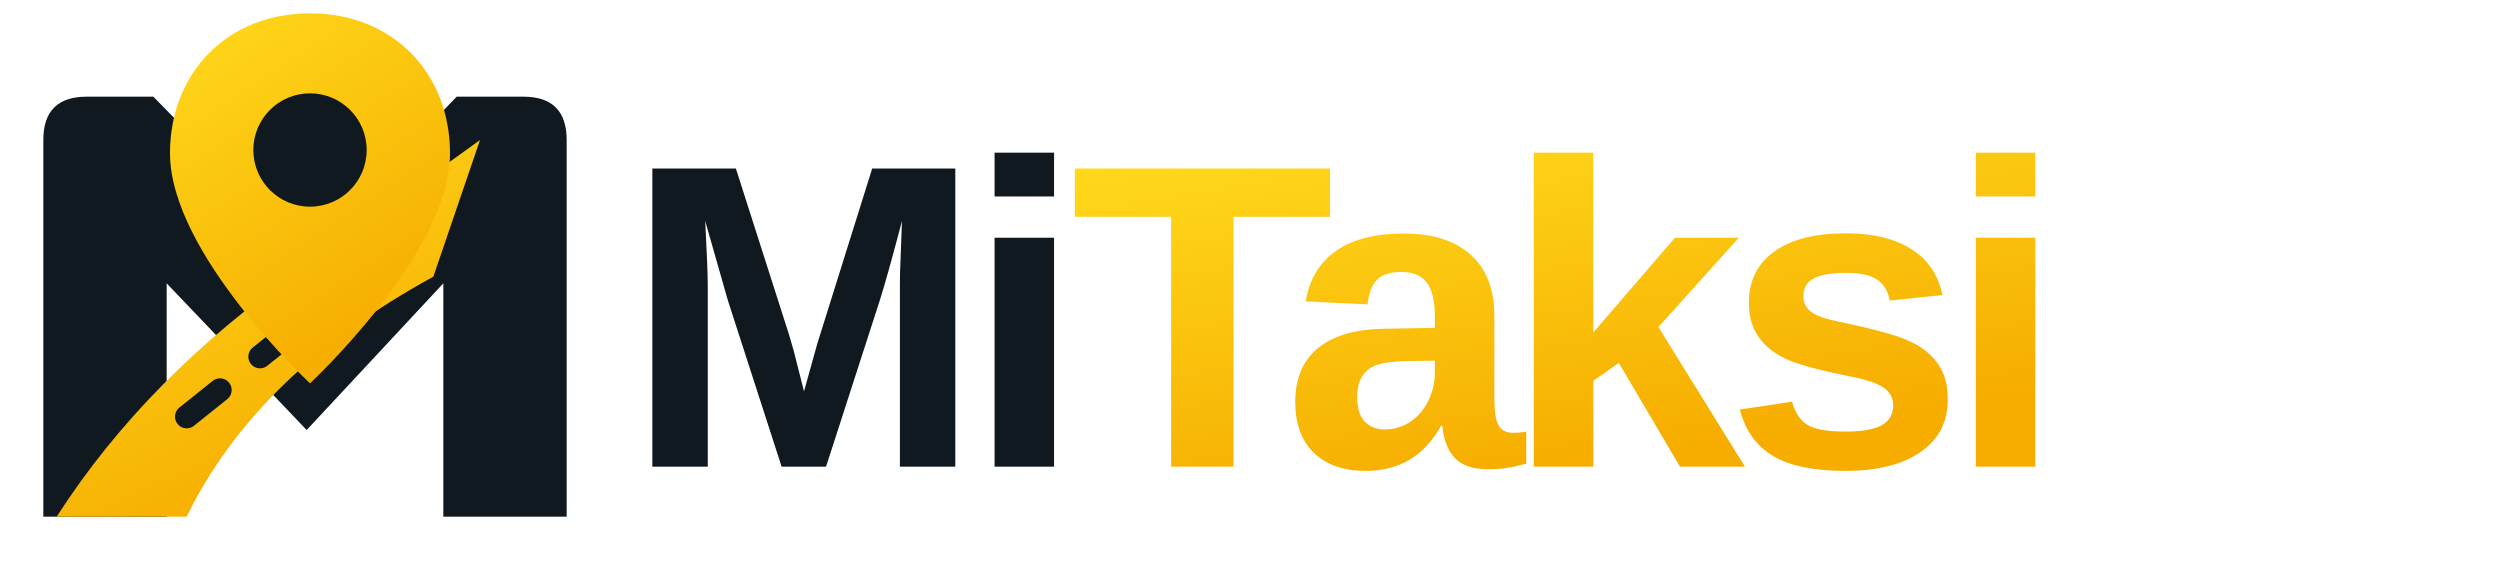
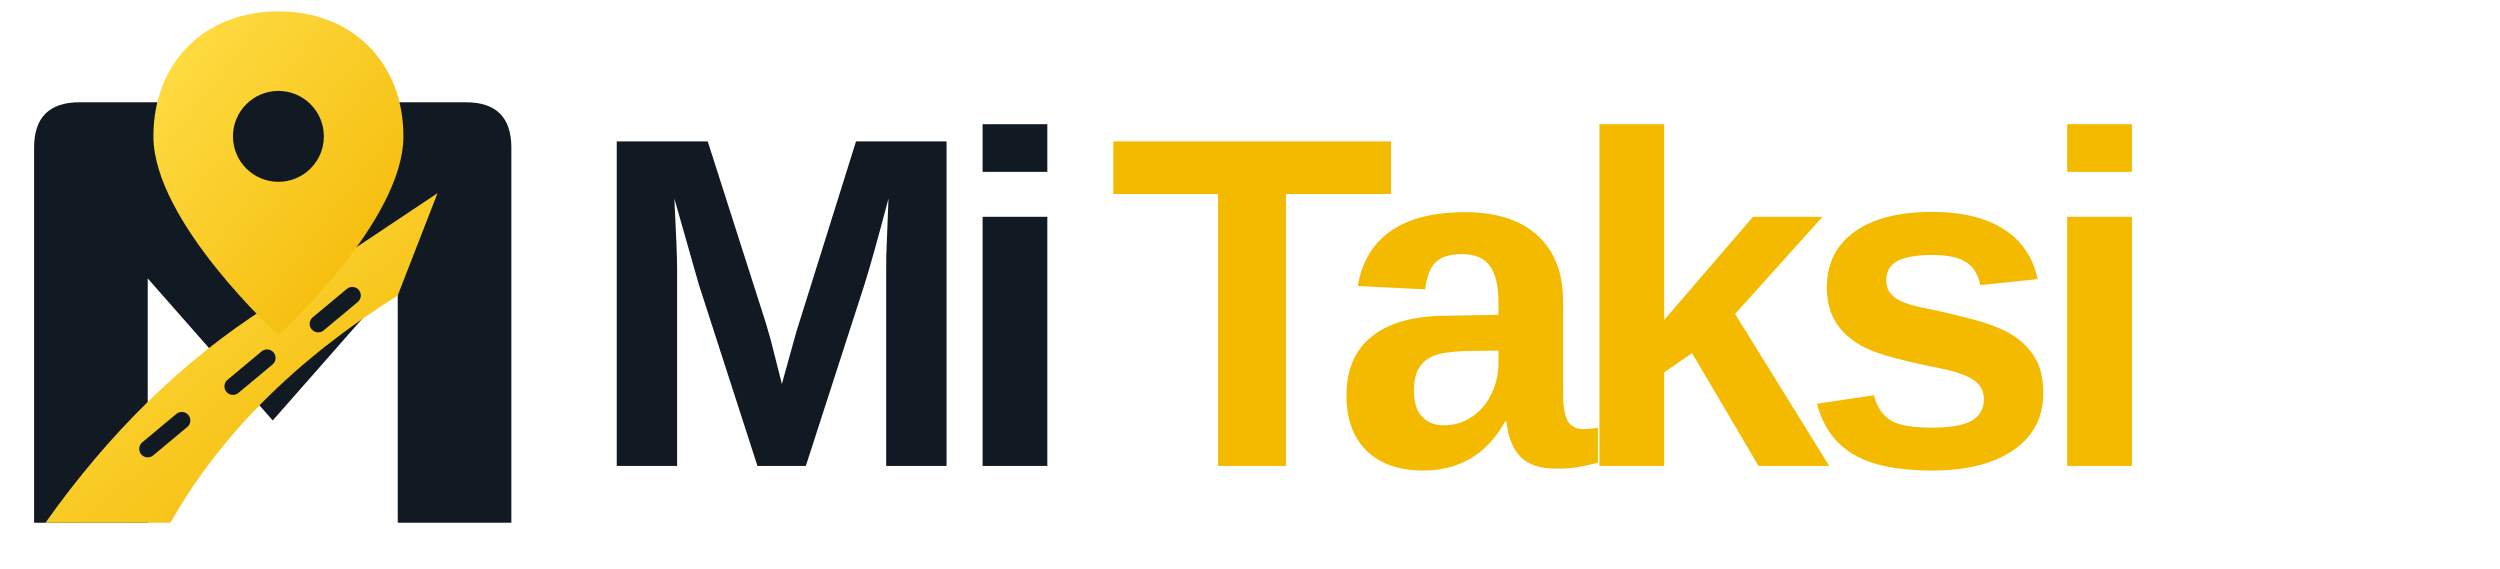
- <svg xmlns="http://www.w3.org/2000/svg" viewBox="0 0 750 175" role="img" aria-label="MiTaksi">
+ <svg xmlns="http://www.w3.org/2000/svg" viewBox="0 0 440 100" role="img" aria-label="MiTaksi">
  <defs>
-     <linearGradient id="gold" x1="0" y1="0" x2=".5" y2="1">
-       <stop stop-color="#ffda1c" />
-       <stop offset="1" stop-color="#f6ad00" />
+     <linearGradient id="y" x1="0" y1="0" x2="1" y2="1">
+       <stop stop-color="#ffe04a" />
+       <stop offset="1" stop-color="#f3b600" />
    </linearGradient>
  </defs>
-   <path fill="#101820" d="M13 155V42Q13 29 26 29h20l46 47 45-47h20q13 0 13 13v113h-37V85l-41 44-42-44v70Z" />
-   <path d="M17 155Q44 113 90 81l54-39-14 41q-53 29-74 72Z" fill="url(#gold)" />
-   <path d="m56 125 10-8m12-10 10-8m12-10 10-8" stroke="#101820" stroke-width="7" stroke-linecap="round" />
-   <path d="M93 4C68 4 51 22 51 46c0 30 42 69 42 69s42-39 42-69C135 22 118 4 93 4Z" fill="url(#gold)" />
-   <circle cx="93" cy="45" r="17" fill="#101820" />
-   <text x="187" y="140" font-family="Arial,Helvetica,sans-serif" font-weight="900" font-size="130" letter-spacing="-6" fill="#101820">Mi</text>
-   <text x="321" y="140" font-family="Arial,Helvetica,sans-serif" font-weight="900" font-size="130" letter-spacing="-6" fill="url(#gold)">Taksi</text>
+   <g transform="translate(0,2)">
+     <path d="M6 90V24Q6 16 14 16h15L48 37 67 16h15q8 0 8 8v66H70V47L48 72 26 47v43Z" fill="#111a23" />
+     <path d="M8 90Q25 66 47 52L77 32 70 50Q43 67 30 90Z" fill="url(#y)" />
+     <path d="m26 77 6-5m9-6 6-5m9-6 6-5" stroke="#111a23" stroke-width="3" stroke-linecap="round" />
+     <path d="M49 0C36 0 27 9 27 22c0 15 22 35 22 35s22-20 22-35C71 9 62 0 49 0Z" fill="url(#y)" />
+     <circle cx="49" cy="22" r="8" fill="#111a23" />
+   </g>
+   <text x="103" y="82" font-family="Arial,Helvetica,sans-serif" font-size="83" font-weight="900" letter-spacing="-5" fill="#111a23">Mi</text>
+   <text x="195" y="82" font-family="Arial,Helvetica,sans-serif" font-size="83" font-weight="900" letter-spacing="-5" fill="#f3ba00">Taksi</text>
</svg>
